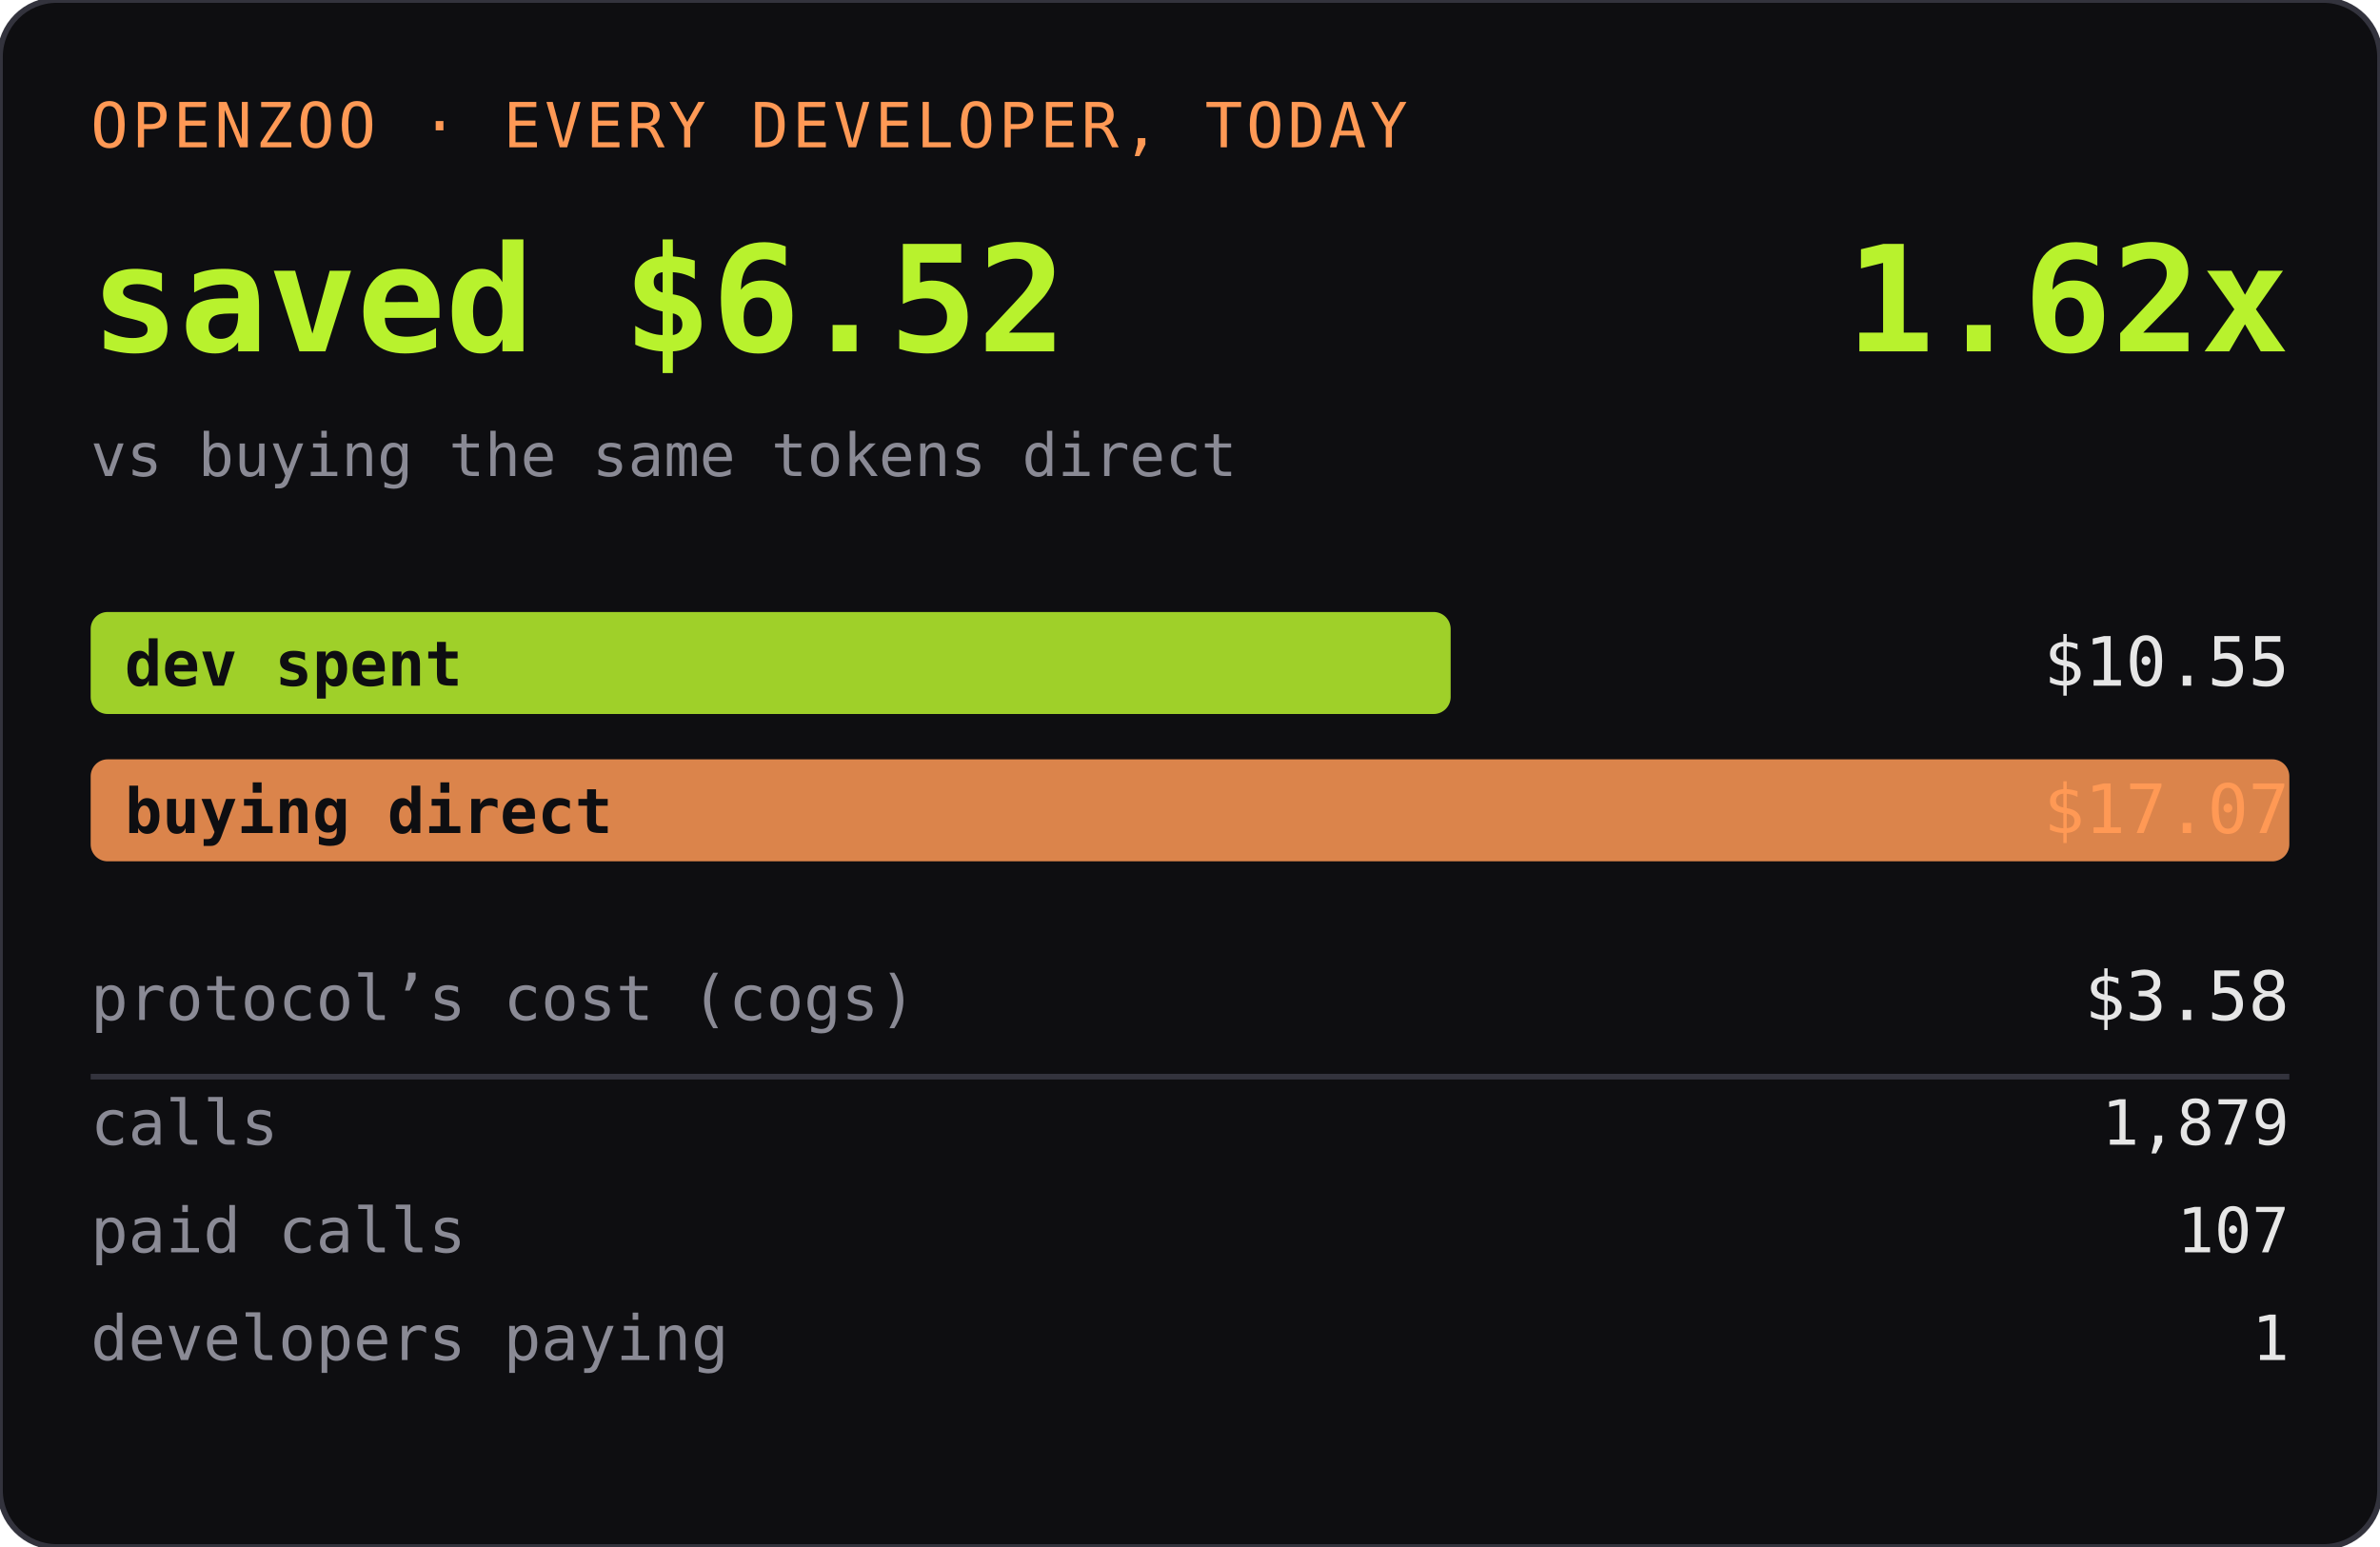
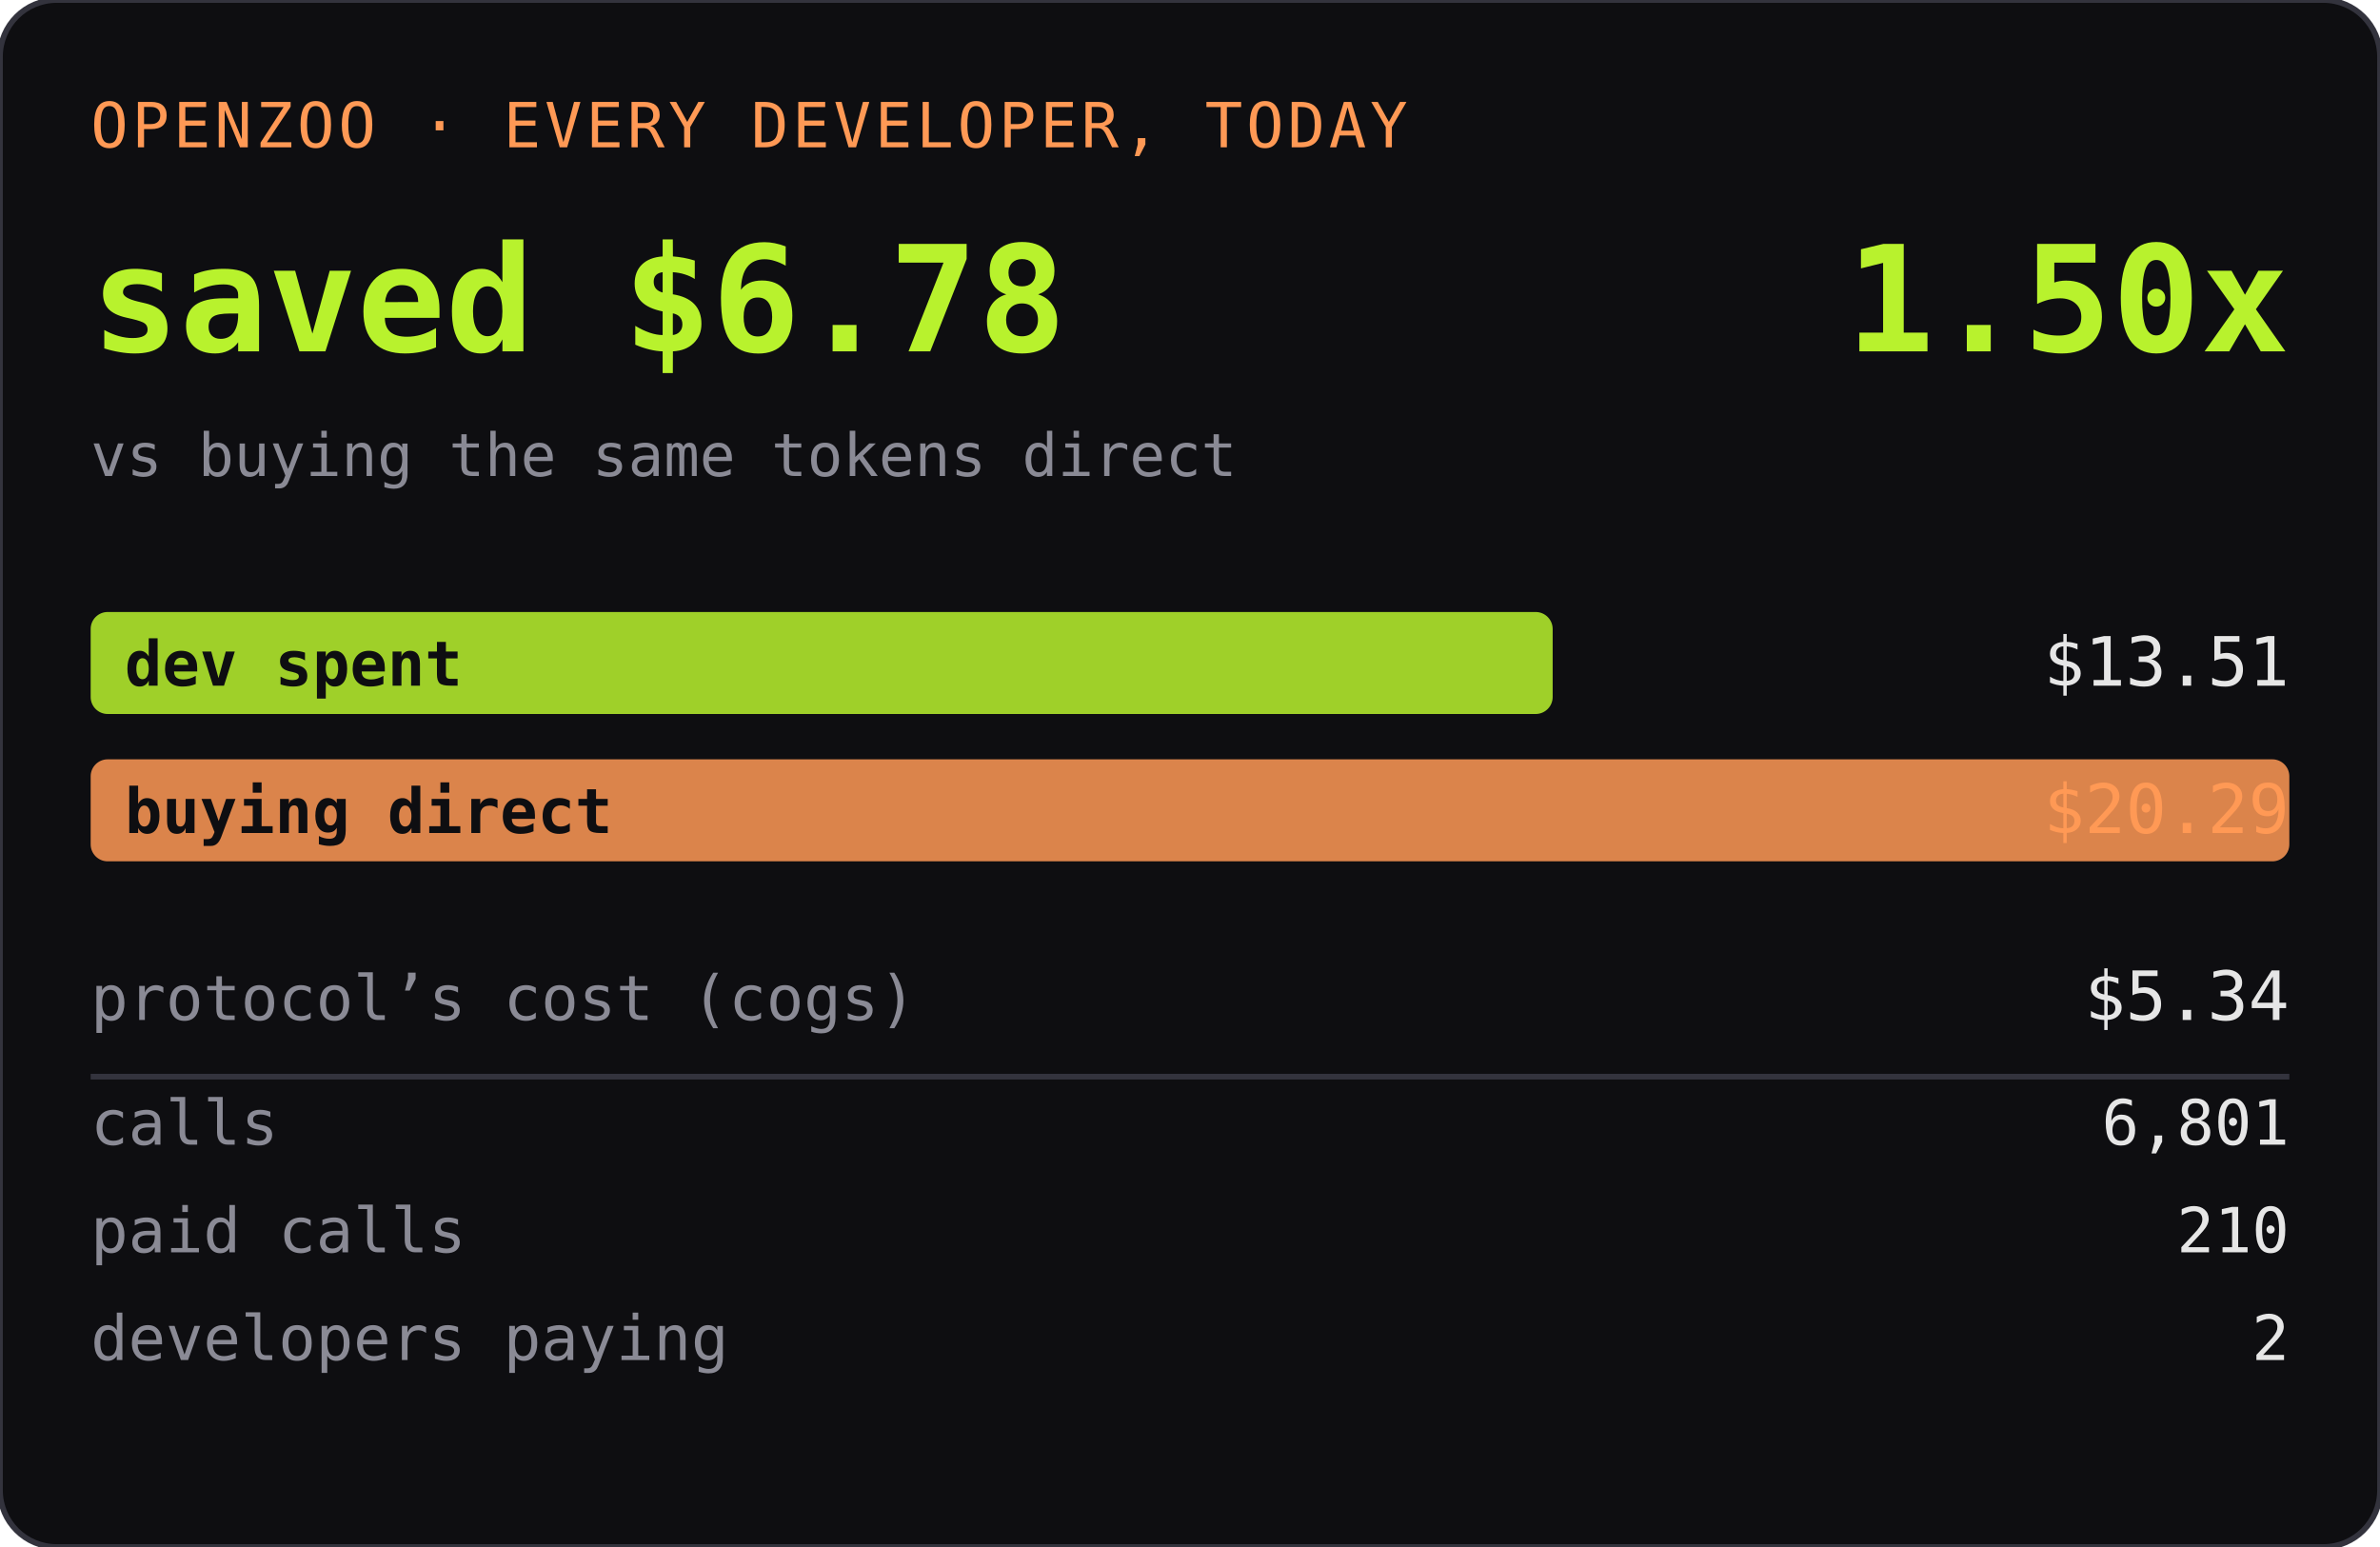
<svg xmlns="http://www.w3.org/2000/svg" width="420" height="273" role="img" aria-label="OPENZOO · EVERY DEVELOPER, TODAY">
  <rect width="420" height="273" rx="10" fill="#0e0e11" />
  <rect width="420" height="273" rx="10" fill="none" stroke="#33333d" />
  <text x="16" y="26" font-family="ui-monospace,SFMono-Regular,Menlo,monospace" font-size="11" fill="#ff9955" letter-spacing="0.06em">OPENZOO · EVERY DEVELOPER, TODAY</text>
-   <text x="16" y="62" font-family="ui-monospace,SFMono-Regular,Menlo,monospace" font-size="26" font-weight="600" fill="#b8f22d">saved $6.52</text>
-   <text x="404" y="62" text-anchor="end" font-family="ui-monospace,SFMono-Regular,Menlo,monospace" font-size="26" font-weight="600" fill="#b8f22d">1.62x</text>
+   <text x="16" y="62" font-family="ui-monospace,SFMono-Regular,Menlo,monospace" font-size="26" font-weight="600" fill="#b8f22d">saved $6.78</text>
+   <text x="404" y="62" text-anchor="end" font-family="ui-monospace,SFMono-Regular,Menlo,monospace" font-size="26" font-weight="600" fill="#b8f22d">1.50x</text>
  <text x="16" y="84" font-family="ui-monospace,SFMono-Regular,Menlo,monospace" font-size="10.5" fill="#8a8a95">vs buying the same tokens direct</text>
-   <rect x="16" y="108" width="240" height="18" rx="3" fill="#b8f22d" opacity="0.85" />
+   <rect x="16" y="108" width="258" height="18" rx="3" fill="#b8f22d" opacity="0.85" />
  <text x="22" y="121" font-family="ui-monospace,SFMono-Regular,Menlo,monospace" font-size="11" fill="#0e0e11" font-weight="600">dev spent</text>
-   <text x="404" y="121" text-anchor="end" font-family="ui-monospace,SFMono-Regular,Menlo,monospace" font-size="12" fill="#e6e6e6">$10.55</text>
+   <text x="404" y="121" text-anchor="end" font-family="ui-monospace,SFMono-Regular,Menlo,monospace" font-size="12" fill="#e6e6e6">$13.51</text>
  <rect x="16" y="134" width="388" height="18" rx="3" fill="#ff9955" opacity="0.85" />
  <text x="22" y="147" font-family="ui-monospace,SFMono-Regular,Menlo,monospace" font-size="11" fill="#0e0e11" font-weight="600">buying direct</text>
-   <text x="404" y="147" text-anchor="end" font-family="ui-monospace,SFMono-Regular,Menlo,monospace" font-size="12" fill="#ff9955">$17.07</text>
+   <text x="404" y="147" text-anchor="end" font-family="ui-monospace,SFMono-Regular,Menlo,monospace" font-size="12" fill="#ff9955">$20.29</text>
  <text x="16" y="180" font-family="ui-monospace,SFMono-Regular,Menlo,monospace" font-size="11" fill="#8a8a95">protocol’s cost (cogs)</text>
-   <text x="404" y="180" text-anchor="end" font-family="ui-monospace,SFMono-Regular,Menlo,monospace" font-size="12" fill="#e6e6e6">$3.58</text>
+   <text x="404" y="180" text-anchor="end" font-family="ui-monospace,SFMono-Regular,Menlo,monospace" font-size="12" fill="#e6e6e6">$5.34</text>
  <line x1="16" y1="190" x2="404" y2="190" stroke="#33333d" />
  <text x="16" y="202" font-family="ui-monospace,SFMono-Regular,Menlo,monospace" font-size="11" fill="#8a8a95">calls</text>
-   <text x="404" y="202" text-anchor="end" font-family="ui-monospace,SFMono-Regular,Menlo,monospace" font-size="11" fill="#e6e6e6">1,879</text>
+   <text x="404" y="202" text-anchor="end" font-family="ui-monospace,SFMono-Regular,Menlo,monospace" font-size="11" fill="#e6e6e6">6,801</text>
  <text x="16" y="221" font-family="ui-monospace,SFMono-Regular,Menlo,monospace" font-size="11" fill="#8a8a95">paid calls</text>
-   <text x="404" y="221" text-anchor="end" font-family="ui-monospace,SFMono-Regular,Menlo,monospace" font-size="11" fill="#e6e6e6">107</text>
+   <text x="404" y="221" text-anchor="end" font-family="ui-monospace,SFMono-Regular,Menlo,monospace" font-size="11" fill="#e6e6e6">210</text>
  <text x="16" y="240" font-family="ui-monospace,SFMono-Regular,Menlo,monospace" font-size="11" fill="#8a8a95">developers paying</text>
-   <text x="404" y="240" text-anchor="end" font-family="ui-monospace,SFMono-Regular,Menlo,monospace" font-size="11" fill="#e6e6e6">1</text>
+   <text x="404" y="240" text-anchor="end" font-family="ui-monospace,SFMono-Regular,Menlo,monospace" font-size="11" fill="#e6e6e6">2</text>
</svg>
